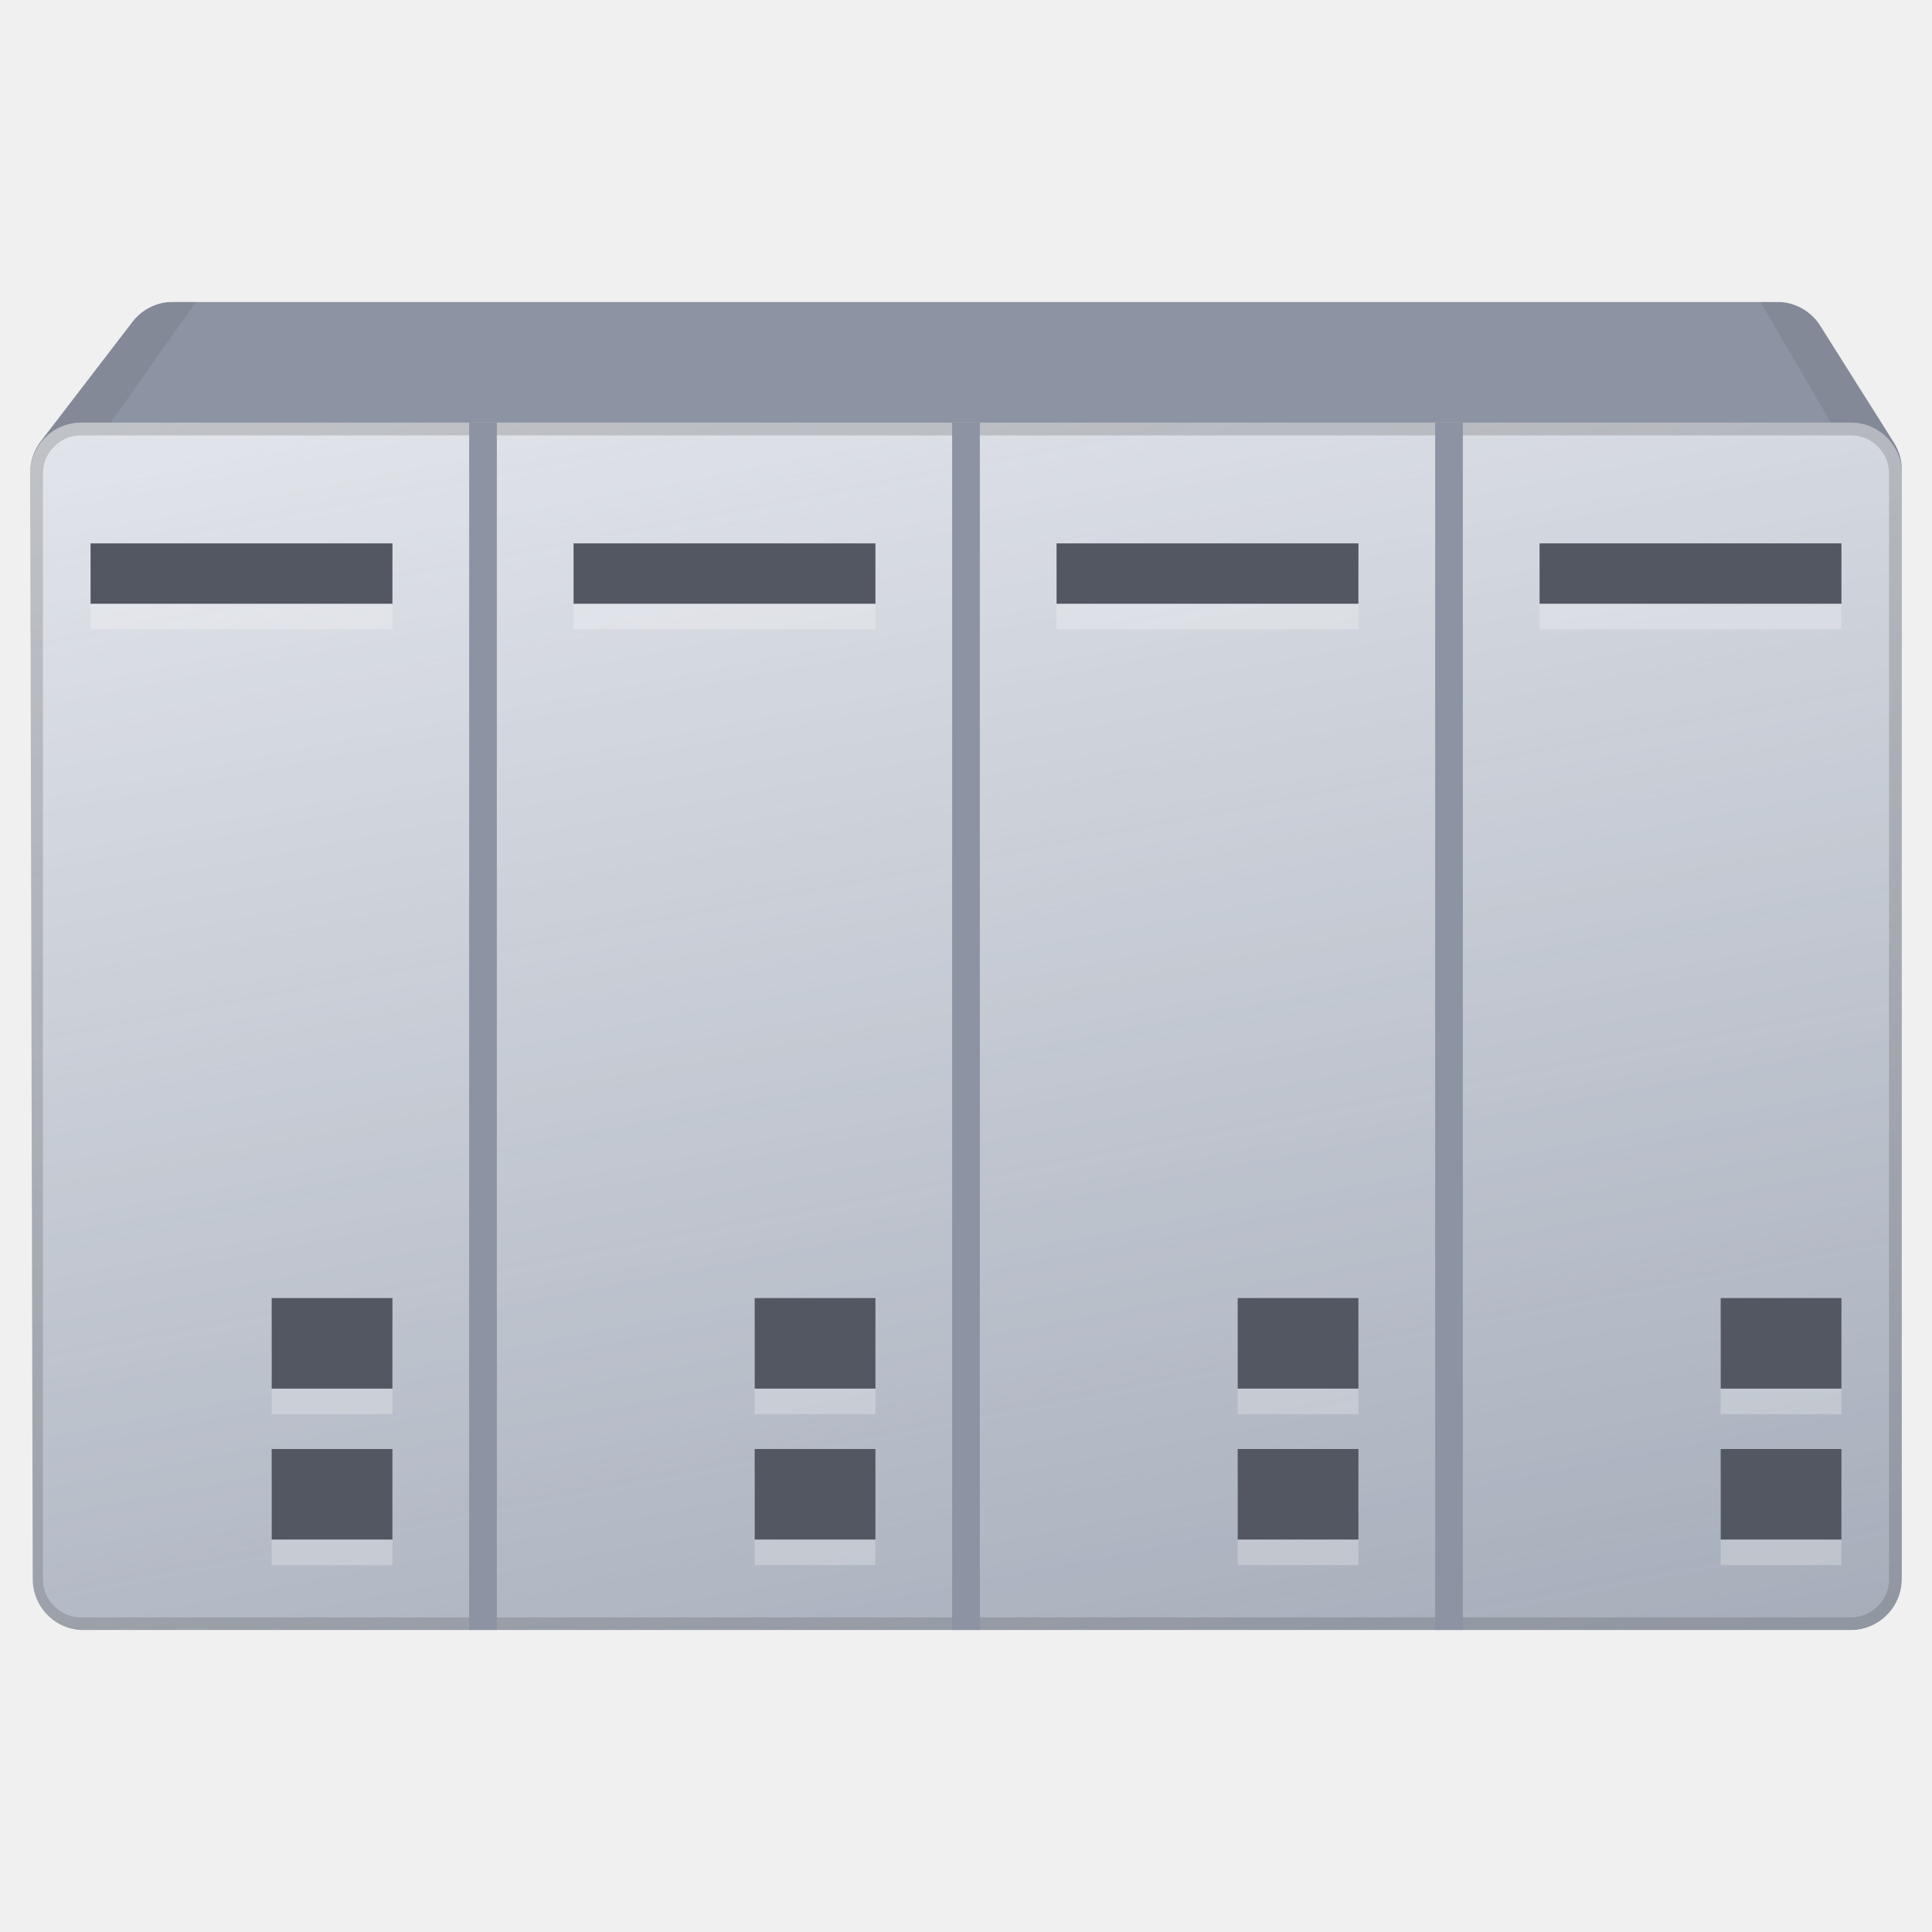
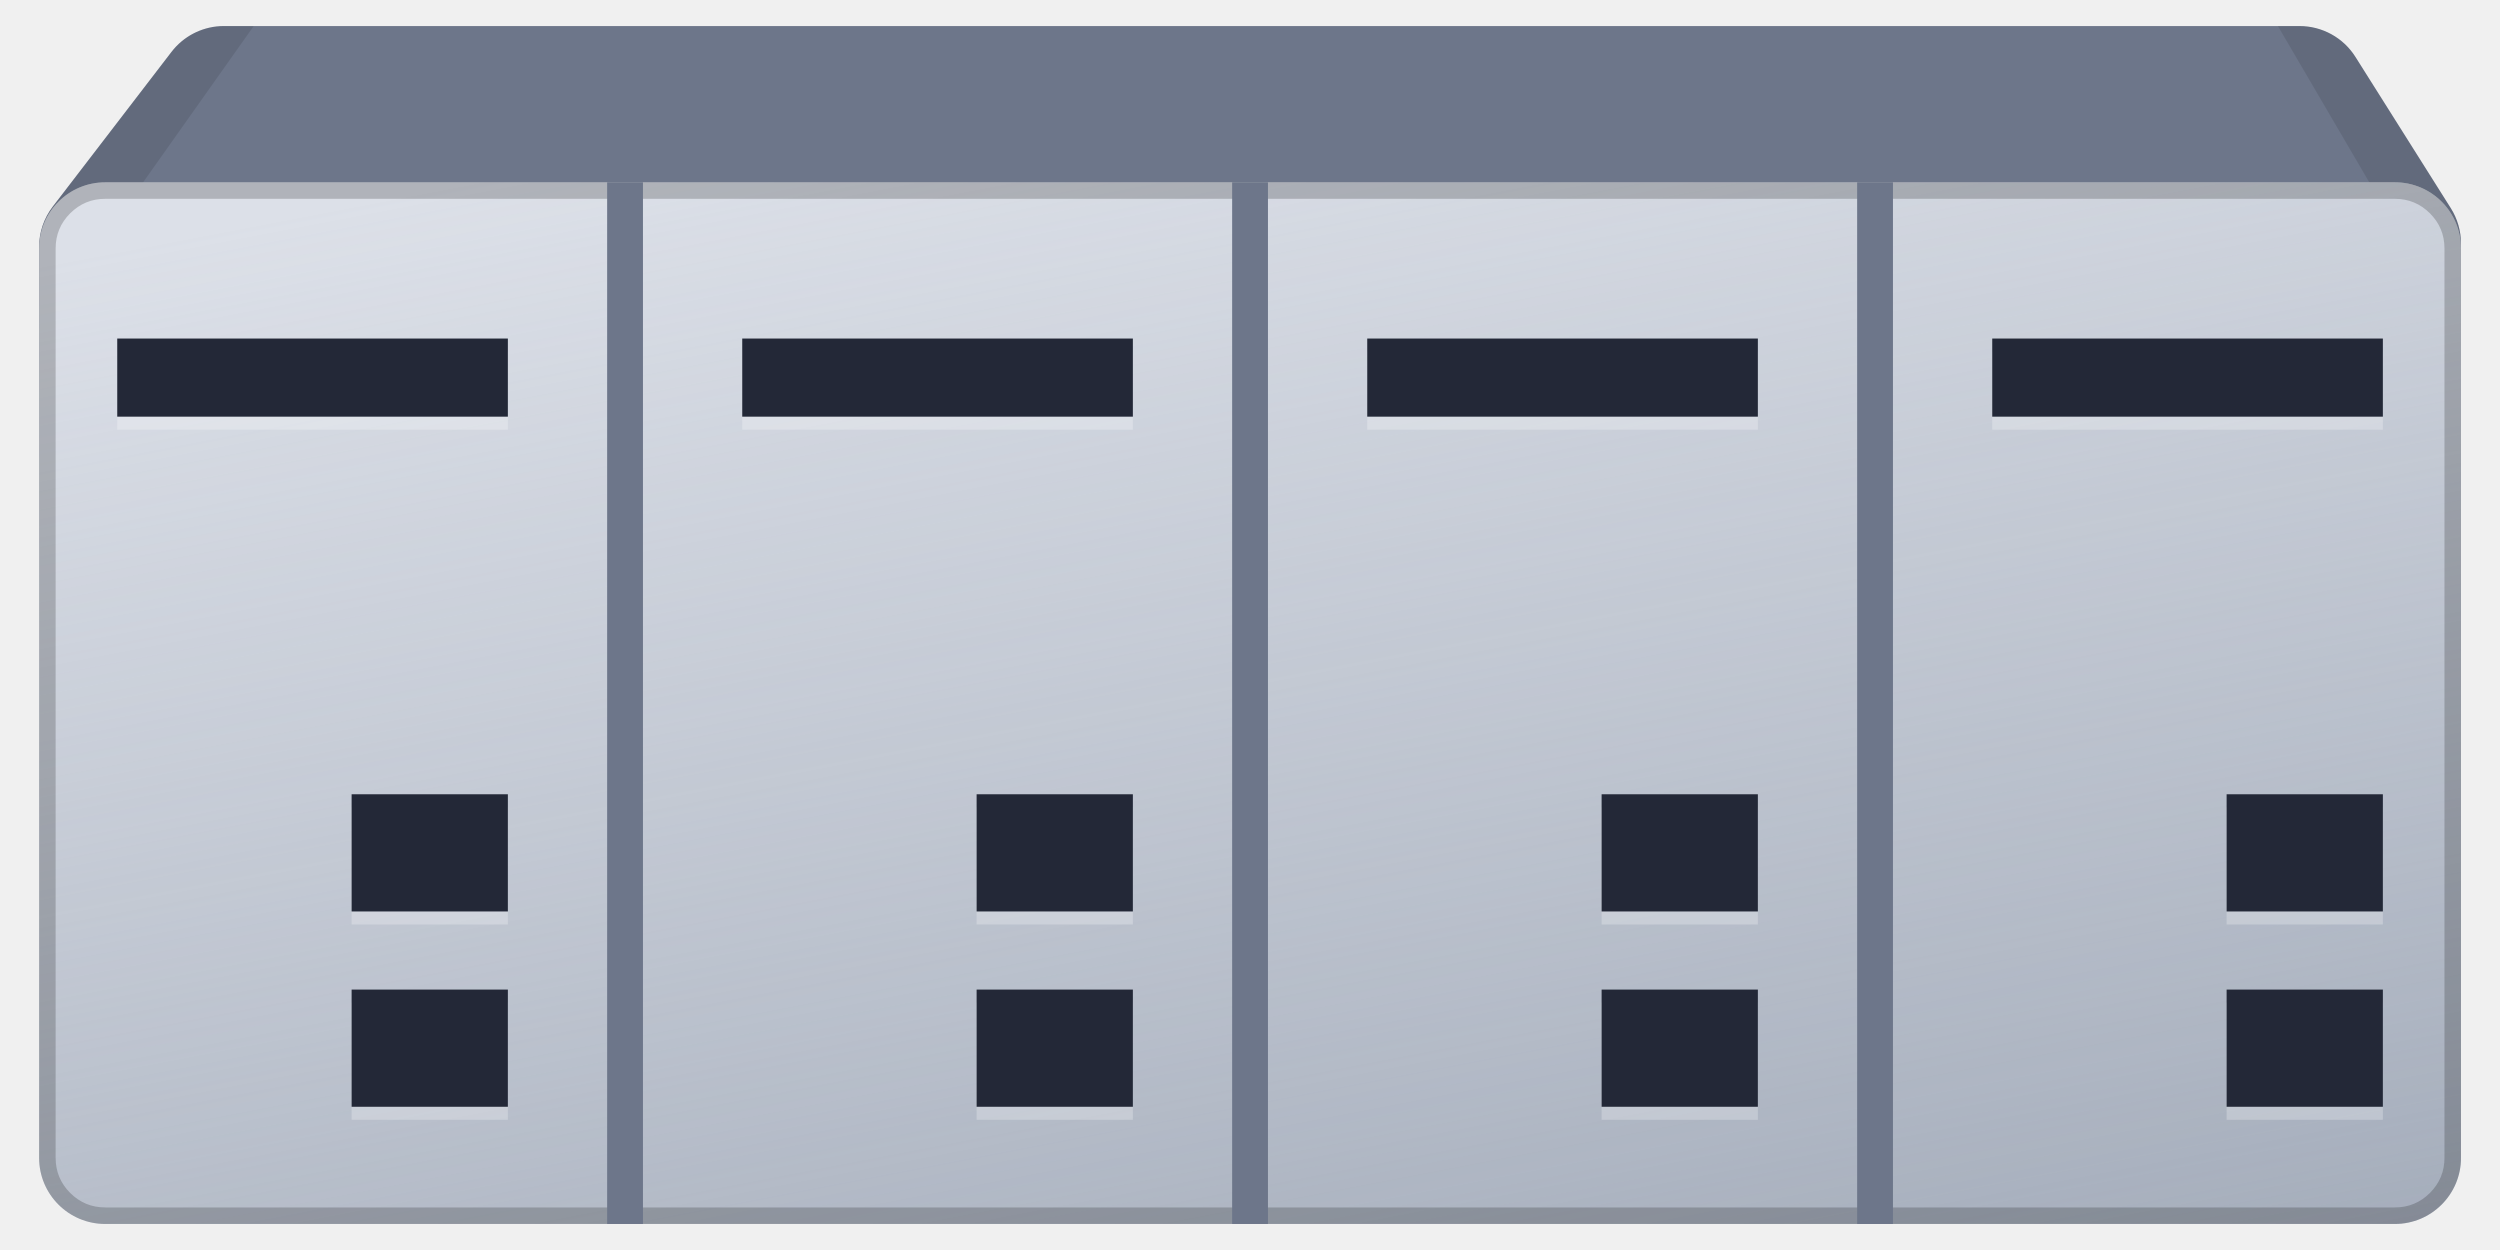
- <svg xmlns="http://www.w3.org/2000/svg" width="96" height="96" viewBox="0 0 96 96" fill="none">
-   <mask id="mask0_592_410" style="mask-type:luminance" maskUnits="userSpaceOnUse" x="1" y="15" width="94" height="66">
-     <path fill-rule="evenodd" clip-rule="evenodd" d="M8.596 15H88.299C89.17 15 89.981 15.447 90.446 16.185L94.109 21.995C94.364 22.4 94.5 22.87 94.5 23.349V78.462C94.5 79.864 93.364 81 91.962 81H4.159C2.76 81 1.629 79.867 1.626 78.467L1.5 23.48C1.499 22.919 1.685 22.374 2.027 21.929L6.583 15.993C7.063 15.367 7.807 15 8.596 15Z" fill="#C4C4C4" />
-   </mask>
-   <g mask="url(#mask0_592_410)">
-     <path d="M94.731 15H1.269C0.568 15 0 15.568 0 16.269V37.731C0 38.432 0.568 39 1.269 39H94.731C95.432 39 96 38.432 96 37.731V16.269C96 15.568 95.432 15 94.731 15Z" fill="#6D768A" />
-     <path opacity="0.1" fill-rule="evenodd" clip-rule="evenodd" d="M94.5 15H87.469L100.828 37.846H104.344L94.5 15Z" fill="black" />
-     <path opacity="0.1" fill-rule="evenodd" clip-rule="evenodd" d="M6.422 13.731H10.641L-5.531 36.577H-13.969L6.422 13.731Z" fill="black" />
-     <path fill-rule="evenodd" clip-rule="evenodd" d="M4.038 21H91.962C93.364 21 94.5 22.137 94.5 23.538V78.462C94.5 79.864 93.364 81 91.962 81H4.038C2.637 81 1.5 79.864 1.5 78.462V23.538C1.5 22.137 2.637 21 4.038 21Z" fill="#DCE0E8" />
-     <path fill-rule="evenodd" clip-rule="evenodd" d="M4.038 21H91.962C93.364 21 94.5 22.137 94.5 23.538V78.462C94.5 79.864 93.364 81 91.962 81H4.038C2.637 81 1.5 79.864 1.5 78.462V23.538C1.5 22.137 2.637 21 4.038 21Z" fill="url(#paint0_linear_592_410)" />
-     <path fill-rule="evenodd" clip-rule="evenodd" d="M91.962 21H4.038C2.637 21 1.5 22.137 1.5 23.538V78.462C1.5 79.864 2.637 81 4.038 81H91.962C93.364 81 94.5 79.864 94.5 78.462V23.538C94.5 22.137 93.364 21 91.962 21ZM4.038 21.635H91.962C92.224 21.635 92.468 21.681 92.692 21.774C92.917 21.867 93.122 22.006 93.308 22.192C93.494 22.378 93.633 22.583 93.726 22.808C93.819 23.032 93.865 23.276 93.865 23.538V78.462C93.865 78.724 93.819 78.968 93.726 79.192C93.633 79.417 93.494 79.622 93.308 79.808C93.122 79.994 92.917 80.133 92.692 80.226C92.468 80.319 92.224 80.365 91.962 80.365H4.038C3.776 80.365 3.532 80.319 3.308 80.226C3.083 80.133 2.878 79.994 2.692 79.808C2.506 79.622 2.367 79.417 2.274 79.192C2.181 78.968 2.135 78.724 2.135 78.462V23.538C2.135 23.276 2.181 23.032 2.274 22.808C2.367 22.583 2.506 22.378 2.692 22.192C2.878 22.006 3.083 21.867 3.308 21.774C3.532 21.681 3.776 21.635 4.038 21.635Z" fill="black" fill-opacity="0.2" />
-     <path d="M48 21V81" stroke="#6D768A" stroke-width="1.375" />
-     <path d="M24 21V81" stroke="#6D768A" stroke-width="1.375" />
-     <path d="M72 21V81" stroke="#6D768A" stroke-width="1.375" />
-     <g filter="url(#filter0_d_592_410)">
-       <path d="M43.5 72H37.5V76.5H43.5V72Z" fill="#232837" />
-     </g>
-     <g filter="url(#filter1_d_592_410)">
-       <path d="M43.5 64.5H37.5V69H43.5V64.5Z" fill="#232837" />
-     </g>
-     <g filter="url(#filter2_d_592_410)">
-       <path d="M67.5 72H61.5V76.5H67.5V72Z" fill="#232837" />
-     </g>
-     <g filter="url(#filter3_d_592_410)">
-       <path d="M91.5 72H85.5V76.5H91.5V72Z" fill="#232837" />
-     </g>
-     <g filter="url(#filter4_d_592_410)">
-       <path d="M19.5 72H13.5V76.5H19.5V72Z" fill="#232837" />
-     </g>
-     <g filter="url(#filter5_d_592_410)">
-       <path d="M67.5 27H52.5V30H67.5V27Z" fill="#232837" />
-     </g>
-     <g filter="url(#filter6_d_592_410)">
-       <path d="M91.5 27H76.5V30H91.5V27Z" fill="#232837" />
-     </g>
-     <g filter="url(#filter7_d_592_410)">
-       <path d="M19.5 27H4.5V30H19.5V27Z" fill="#232837" />
-     </g>
-     <g filter="url(#filter8_d_592_410)">
-       <path d="M43.5 27H28.5V30H43.5V27Z" fill="#232837" />
-     </g>
-     <g filter="url(#filter9_d_592_410)">
-       <path d="M67.5 64.5H61.5V69H67.5V64.5Z" fill="#232837" />
-     </g>
-     <g filter="url(#filter10_d_592_410)">
-       <path d="M91.5 64.5H85.5V69H91.5V64.5Z" fill="#232837" />
-     </g>
-     <g filter="url(#filter11_d_592_410)">
-       <path d="M19.5 64.5H13.5V69H19.5V64.5Z" fill="#232837" />
-     </g>
-   </g>
+ <svg xmlns="http://www.w3.org/2000/svg" width="192" height="96" viewBox="0 0 192 96" fill="none">
+   <path d="M176.602 2C178.345 2 179.967 2.894 180.896 4.369L188.223 15.99C188.733 16.801 189.004 17.739 189.004 18.697V50H3.074L3.004 18.961C3.001 17.84 3.374 16.749 4.057 15.859L13.17 3.986C14.071 2.812 15.435 2.093 16.902 2.008L17.197 2H176.602Z" fill="#6D768A" />
+   <path opacity="0.1" d="M176.602 2C178.345 2 179.967 2.894 180.896 4.369L188.223 15.99C188.733 16.801 189.004 17.739 189.004 18.697V26.049L174.941 2H176.602Z" fill="black" />
+   <path opacity="0.1" d="M3.018 25.266L3.004 18.961C3.001 17.84 3.374 16.749 4.057 15.859L13.17 3.986C14.131 2.734 15.619 2 17.197 2H19.488L3.018 25.266Z" fill="black" />
+   <path fill-rule="evenodd" clip-rule="evenodd" d="M8.081 14H183.927C186.731 14 189.004 16.273 189.004 19.077V88.923C189.004 91.727 186.731 94 183.927 94H8.081C5.277 94 3.004 91.727 3.004 88.923L3.004 19.077C3.004 16.273 5.277 14 8.081 14Z" fill="#DCE0E8" />
+   <path fill-rule="evenodd" clip-rule="evenodd" d="M8.081 14H183.927C186.731 14 189.004 16.273 189.004 19.077V88.923C189.004 91.727 186.731 94 183.927 94H8.081C5.277 94 3.004 91.727 3.004 88.923L3.004 19.077C3.004 16.273 5.277 14 8.081 14Z" fill="url(#paint0_linear_592_410)" />
+   <path fill-rule="evenodd" clip-rule="evenodd" d="M183.927 14H8.081C5.277 14 3.004 16.273 3.004 19.077L3.004 88.923C3.004 91.727 5.277 94 8.081 94H183.927C186.731 94 189.004 91.727 189.004 88.923V19.077C189.004 16.273 186.731 14 183.927 14ZM8.081 15.269H183.927C184.453 15.269 184.94 15.362 185.389 15.548C185.837 15.734 186.248 16.013 186.62 16.384C186.991 16.756 187.27 17.166 187.456 17.615C187.642 18.064 187.735 18.551 187.735 19.077V88.923C187.735 89.449 187.642 89.936 187.456 90.385C187.27 90.834 186.991 91.244 186.62 91.616C186.248 91.987 185.837 92.266 185.389 92.452C184.94 92.638 184.453 92.731 183.927 92.731H8.081C7.555 92.731 7.068 92.638 6.619 92.452C6.17 92.266 5.76 91.987 5.388 91.616C5.017 91.244 4.738 90.834 4.552 90.385C4.366 89.936 4.273 89.449 4.273 88.923V19.077C4.273 18.551 4.366 18.064 4.552 17.615C4.738 17.166 5.017 16.756 5.388 16.384C5.76 16.013 6.17 15.734 6.619 15.548C7.068 15.362 7.555 15.269 8.081 15.269Z" fill="black" fill-opacity="0.2" />
+   <path d="M96.004 14V94" stroke="#6D768A" stroke-width="2.75" />
+   <path d="M48.004 14V94" stroke="#6D768A" stroke-width="2.75" />
+   <path d="M144.004 14V94" stroke="#6D768A" stroke-width="2.75" />
+   <path d="M87.004 77H75.004V86H87.004V77Z" fill="white" fill-opacity="0.25" />
+   <path d="M87.004 62H75.004V71H87.004V62Z" fill="white" fill-opacity="0.25" />
+   <path d="M135.004 77H123.004V86H135.004V77Z" fill="white" fill-opacity="0.25" />
+   <path d="M183.004 77H171.004V86H183.004V77Z" fill="white" fill-opacity="0.25" />
+   <path d="M39.004 77H27.004V86H39.004V77Z" fill="white" fill-opacity="0.25" />
+   <path d="M135.004 27H105.004V33H135.004V27Z" fill="white" fill-opacity="0.25" />
+   <path d="M183.004 27H153.004V33H183.004V27Z" fill="white" fill-opacity="0.25" />
+   <path d="M39.004 27H9.004V33H39.004V27Z" fill="white" fill-opacity="0.25" />
+   <path d="M87.004 27H57.004V33H87.004V27Z" fill="white" fill-opacity="0.25" />
+   <path d="M135.004 62H123.004V71H135.004V62Z" fill="white" fill-opacity="0.25" />
+   <path d="M183.004 62H171.004V71H183.004V62Z" fill="white" fill-opacity="0.25" />
+   <path d="M39.004 62H27.004V71H39.004V62Z" fill="white" fill-opacity="0.25" />
+   <path d="M87.004 76H75.004V85H87.004V76Z" fill="#232837" />
+   <path d="M87.004 61H75.004V70H87.004V61Z" fill="#232837" />
+   <path d="M135.004 76H123.004V85H135.004V76Z" fill="#232837" />
+   <path d="M183.004 76H171.004V85H183.004V76Z" fill="#232837" />
+   <path d="M39.004 76H27.004V85H39.004V76Z" fill="#232837" />
+   <path d="M135.004 26H105.004V32H135.004V26Z" fill="#232837" />
+   <path d="M183.004 26H153.004V32H183.004V26Z" fill="#232837" />
+   <path d="M39.004 26H9.004V32H39.004V26Z" fill="#232837" />
+   <path d="M87.004 26H57.004V32H87.004V26Z" fill="#232837" />
+   <path d="M135.004 61H123.004V70H135.004V61Z" fill="#232837" />
+   <path d="M183.004 61H171.004V70H183.004V61Z" fill="#232837" />
+   <path d="M39.004 61H27.004V70H39.004V61Z" fill="#232837" />
  <defs>
-     <filter id="filter0_d_592_410" x="37.5" y="72" width="6" height="5.769" filterUnits="userSpaceOnUse" color-interpolation-filters="sRGB">
-       <feFlood flood-opacity="0" result="BackgroundImageFix" />
-       <feColorMatrix in="SourceAlpha" type="matrix" values="0 0 0 0 0 0 0 0 0 0 0 0 0 0 0 0 0 0 127 0" result="hardAlpha" />
-       <feOffset dy="1.269" />
-       <feColorMatrix type="matrix" values="0 0 0 0 1 0 0 0 0 1 0 0 0 0 1 0 0 0 0.251 0" />
-       <feBlend mode="normal" in2="BackgroundImageFix" result="effect1_dropShadow_592_410" />
-       <feBlend mode="normal" in="SourceGraphic" in2="effect1_dropShadow_592_410" result="shape" />
-     </filter>
-     <filter id="filter1_d_592_410" x="37.5" y="64.5" width="6" height="5.769" filterUnits="userSpaceOnUse" color-interpolation-filters="sRGB">
-       <feFlood flood-opacity="0" result="BackgroundImageFix" />
-       <feColorMatrix in="SourceAlpha" type="matrix" values="0 0 0 0 0 0 0 0 0 0 0 0 0 0 0 0 0 0 127 0" result="hardAlpha" />
-       <feOffset dy="1.269" />
-       <feColorMatrix type="matrix" values="0 0 0 0 1 0 0 0 0 1 0 0 0 0 1 0 0 0 0.251 0" />
-       <feBlend mode="normal" in2="BackgroundImageFix" result="effect1_dropShadow_592_410" />
-       <feBlend mode="normal" in="SourceGraphic" in2="effect1_dropShadow_592_410" result="shape" />
-     </filter>
-     <filter id="filter2_d_592_410" x="61.5" y="72" width="6" height="5.769" filterUnits="userSpaceOnUse" color-interpolation-filters="sRGB">
-       <feFlood flood-opacity="0" result="BackgroundImageFix" />
-       <feColorMatrix in="SourceAlpha" type="matrix" values="0 0 0 0 0 0 0 0 0 0 0 0 0 0 0 0 0 0 127 0" result="hardAlpha" />
-       <feOffset dy="1.269" />
-       <feColorMatrix type="matrix" values="0 0 0 0 1 0 0 0 0 1 0 0 0 0 1 0 0 0 0.251 0" />
-       <feBlend mode="normal" in2="BackgroundImageFix" result="effect1_dropShadow_592_410" />
-       <feBlend mode="normal" in="SourceGraphic" in2="effect1_dropShadow_592_410" result="shape" />
-     </filter>
-     <filter id="filter3_d_592_410" x="85.5" y="72" width="6" height="5.769" filterUnits="userSpaceOnUse" color-interpolation-filters="sRGB">
-       <feFlood flood-opacity="0" result="BackgroundImageFix" />
-       <feColorMatrix in="SourceAlpha" type="matrix" values="0 0 0 0 0 0 0 0 0 0 0 0 0 0 0 0 0 0 127 0" result="hardAlpha" />
-       <feOffset dy="1.269" />
-       <feColorMatrix type="matrix" values="0 0 0 0 1 0 0 0 0 1 0 0 0 0 1 0 0 0 0.251 0" />
-       <feBlend mode="normal" in2="BackgroundImageFix" result="effect1_dropShadow_592_410" />
-       <feBlend mode="normal" in="SourceGraphic" in2="effect1_dropShadow_592_410" result="shape" />
-     </filter>
-     <filter id="filter4_d_592_410" x="13.5" y="72" width="6" height="5.769" filterUnits="userSpaceOnUse" color-interpolation-filters="sRGB">
-       <feFlood flood-opacity="0" result="BackgroundImageFix" />
-       <feColorMatrix in="SourceAlpha" type="matrix" values="0 0 0 0 0 0 0 0 0 0 0 0 0 0 0 0 0 0 127 0" result="hardAlpha" />
-       <feOffset dy="1.269" />
-       <feColorMatrix type="matrix" values="0 0 0 0 1 0 0 0 0 1 0 0 0 0 1 0 0 0 0.251 0" />
-       <feBlend mode="normal" in2="BackgroundImageFix" result="effect1_dropShadow_592_410" />
-       <feBlend mode="normal" in="SourceGraphic" in2="effect1_dropShadow_592_410" result="shape" />
-     </filter>
-     <filter id="filter5_d_592_410" x="52.5" y="27" width="15" height="4.269" filterUnits="userSpaceOnUse" color-interpolation-filters="sRGB">
-       <feFlood flood-opacity="0" result="BackgroundImageFix" />
-       <feColorMatrix in="SourceAlpha" type="matrix" values="0 0 0 0 0 0 0 0 0 0 0 0 0 0 0 0 0 0 127 0" result="hardAlpha" />
-       <feOffset dy="1.269" />
-       <feColorMatrix type="matrix" values="0 0 0 0 1 0 0 0 0 1 0 0 0 0 1 0 0 0 0.251 0" />
-       <feBlend mode="normal" in2="BackgroundImageFix" result="effect1_dropShadow_592_410" />
-       <feBlend mode="normal" in="SourceGraphic" in2="effect1_dropShadow_592_410" result="shape" />
-     </filter>
-     <filter id="filter6_d_592_410" x="76.5" y="27" width="15" height="4.269" filterUnits="userSpaceOnUse" color-interpolation-filters="sRGB">
-       <feFlood flood-opacity="0" result="BackgroundImageFix" />
-       <feColorMatrix in="SourceAlpha" type="matrix" values="0 0 0 0 0 0 0 0 0 0 0 0 0 0 0 0 0 0 127 0" result="hardAlpha" />
-       <feOffset dy="1.269" />
-       <feColorMatrix type="matrix" values="0 0 0 0 1 0 0 0 0 1 0 0 0 0 1 0 0 0 0.251 0" />
-       <feBlend mode="normal" in2="BackgroundImageFix" result="effect1_dropShadow_592_410" />
-       <feBlend mode="normal" in="SourceGraphic" in2="effect1_dropShadow_592_410" result="shape" />
-     </filter>
-     <filter id="filter7_d_592_410" x="4.5" y="27" width="15" height="4.269" filterUnits="userSpaceOnUse" color-interpolation-filters="sRGB">
-       <feFlood flood-opacity="0" result="BackgroundImageFix" />
-       <feColorMatrix in="SourceAlpha" type="matrix" values="0 0 0 0 0 0 0 0 0 0 0 0 0 0 0 0 0 0 127 0" result="hardAlpha" />
-       <feOffset dy="1.269" />
-       <feColorMatrix type="matrix" values="0 0 0 0 1 0 0 0 0 1 0 0 0 0 1 0 0 0 0.251 0" />
-       <feBlend mode="normal" in2="BackgroundImageFix" result="effect1_dropShadow_592_410" />
-       <feBlend mode="normal" in="SourceGraphic" in2="effect1_dropShadow_592_410" result="shape" />
-     </filter>
-     <filter id="filter8_d_592_410" x="28.5" y="27" width="15" height="4.269" filterUnits="userSpaceOnUse" color-interpolation-filters="sRGB">
-       <feFlood flood-opacity="0" result="BackgroundImageFix" />
-       <feColorMatrix in="SourceAlpha" type="matrix" values="0 0 0 0 0 0 0 0 0 0 0 0 0 0 0 0 0 0 127 0" result="hardAlpha" />
-       <feOffset dy="1.269" />
-       <feColorMatrix type="matrix" values="0 0 0 0 1 0 0 0 0 1 0 0 0 0 1 0 0 0 0.251 0" />
-       <feBlend mode="normal" in2="BackgroundImageFix" result="effect1_dropShadow_592_410" />
-       <feBlend mode="normal" in="SourceGraphic" in2="effect1_dropShadow_592_410" result="shape" />
-     </filter>
-     <filter id="filter9_d_592_410" x="61.5" y="64.5" width="6" height="5.769" filterUnits="userSpaceOnUse" color-interpolation-filters="sRGB">
-       <feFlood flood-opacity="0" result="BackgroundImageFix" />
-       <feColorMatrix in="SourceAlpha" type="matrix" values="0 0 0 0 0 0 0 0 0 0 0 0 0 0 0 0 0 0 127 0" result="hardAlpha" />
-       <feOffset dy="1.269" />
-       <feColorMatrix type="matrix" values="0 0 0 0 1 0 0 0 0 1 0 0 0 0 1 0 0 0 0.251 0" />
-       <feBlend mode="normal" in2="BackgroundImageFix" result="effect1_dropShadow_592_410" />
-       <feBlend mode="normal" in="SourceGraphic" in2="effect1_dropShadow_592_410" result="shape" />
-     </filter>
-     <filter id="filter10_d_592_410" x="85.5" y="64.5" width="6" height="5.769" filterUnits="userSpaceOnUse" color-interpolation-filters="sRGB">
-       <feFlood flood-opacity="0" result="BackgroundImageFix" />
-       <feColorMatrix in="SourceAlpha" type="matrix" values="0 0 0 0 0 0 0 0 0 0 0 0 0 0 0 0 0 0 127 0" result="hardAlpha" />
-       <feOffset dy="1.269" />
-       <feColorMatrix type="matrix" values="0 0 0 0 1 0 0 0 0 1 0 0 0 0 1 0 0 0 0.251 0" />
-       <feBlend mode="normal" in2="BackgroundImageFix" result="effect1_dropShadow_592_410" />
-       <feBlend mode="normal" in="SourceGraphic" in2="effect1_dropShadow_592_410" result="shape" />
-     </filter>
-     <filter id="filter11_d_592_410" x="13.5" y="64.5" width="6" height="5.769" filterUnits="userSpaceOnUse" color-interpolation-filters="sRGB">
-       <feFlood flood-opacity="0" result="BackgroundImageFix" />
-       <feColorMatrix in="SourceAlpha" type="matrix" values="0 0 0 0 0 0 0 0 0 0 0 0 0 0 0 0 0 0 127 0" result="hardAlpha" />
-       <feOffset dy="1.269" />
-       <feColorMatrix type="matrix" values="0 0 0 0 1 0 0 0 0 1 0 0 0 0 1 0 0 0 0.251 0" />
-       <feBlend mode="normal" in2="BackgroundImageFix" result="effect1_dropShadow_592_410" />
-       <feBlend mode="normal" in="SourceGraphic" in2="effect1_dropShadow_592_410" result="shape" />
-     </filter>
-     <linearGradient id="paint0_linear_592_410" x1="71.25" y1="99.75" x2="54.366" y2="11.951" gradientUnits="userSpaceOnUse">
+     <linearGradient id="paint0_linear_592_410" x1="142.504" y1="175.5" x2="108.736" y2="-0.097" gradientUnits="userSpaceOnUse">
      <stop stop-color="#818C9E" />
      <stop offset="1" stop-color="#818C9E" stop-opacity="0" />
    </linearGradient>
  </defs>
</svg>
